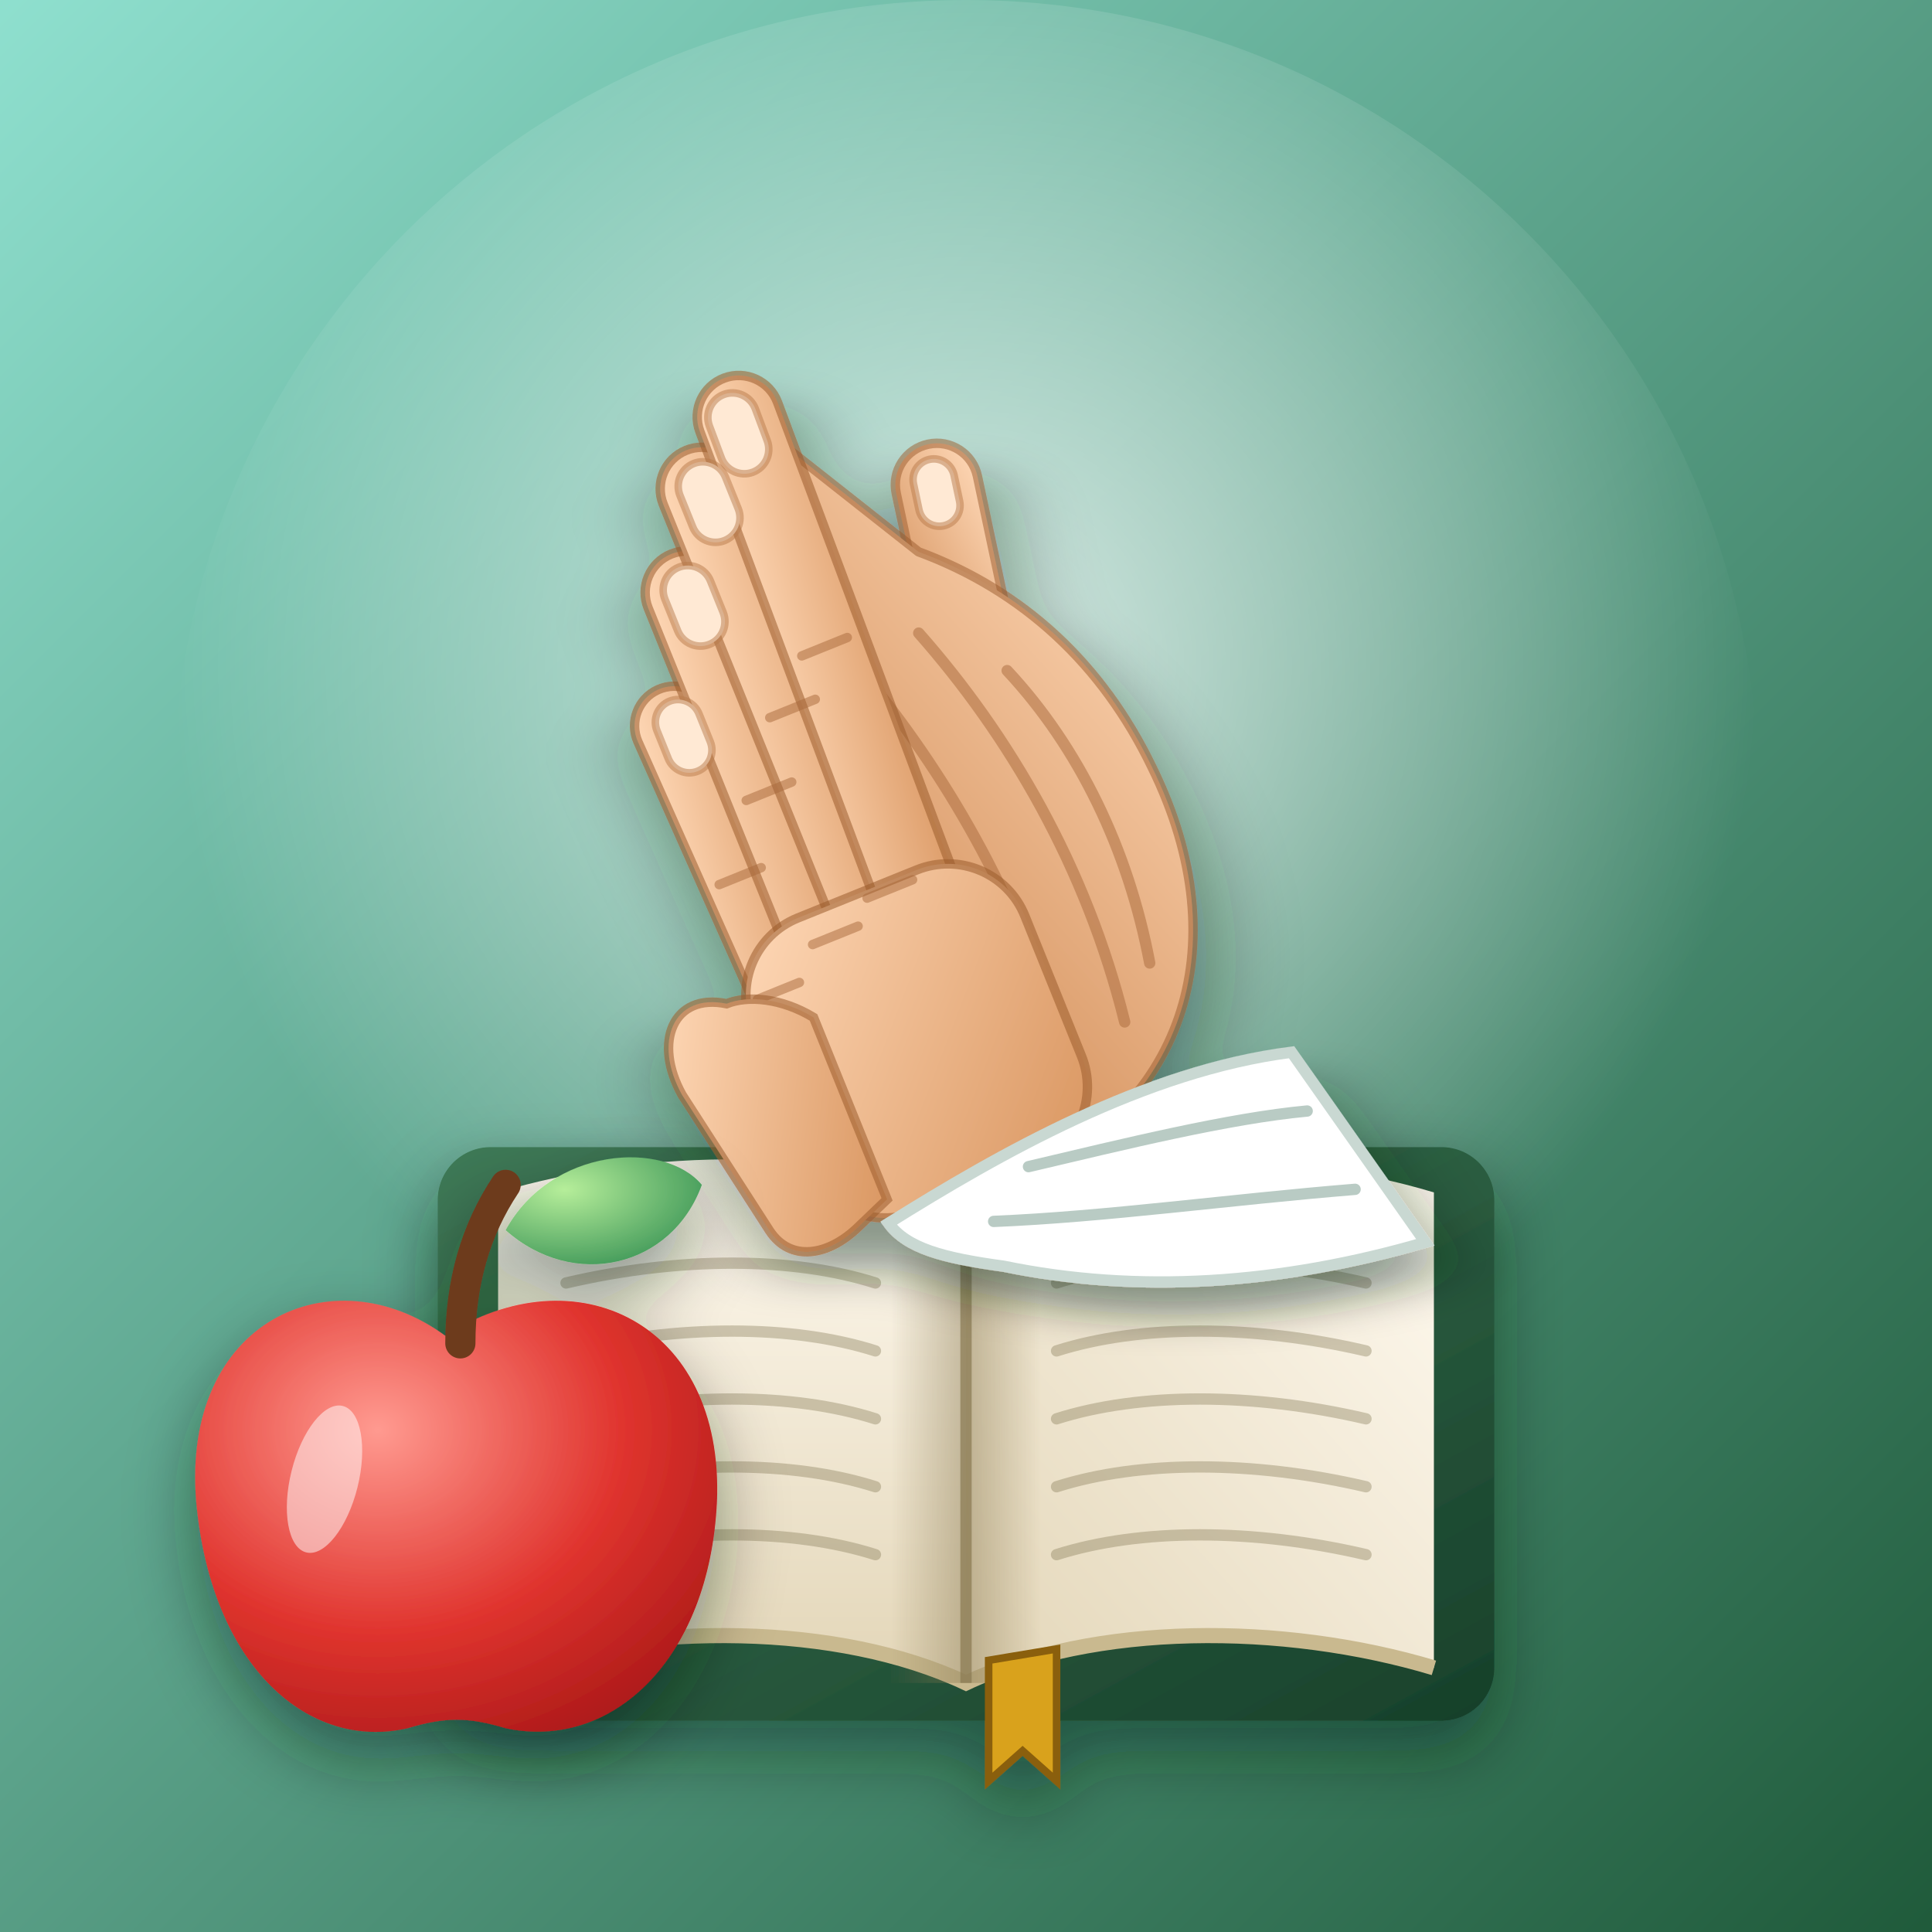
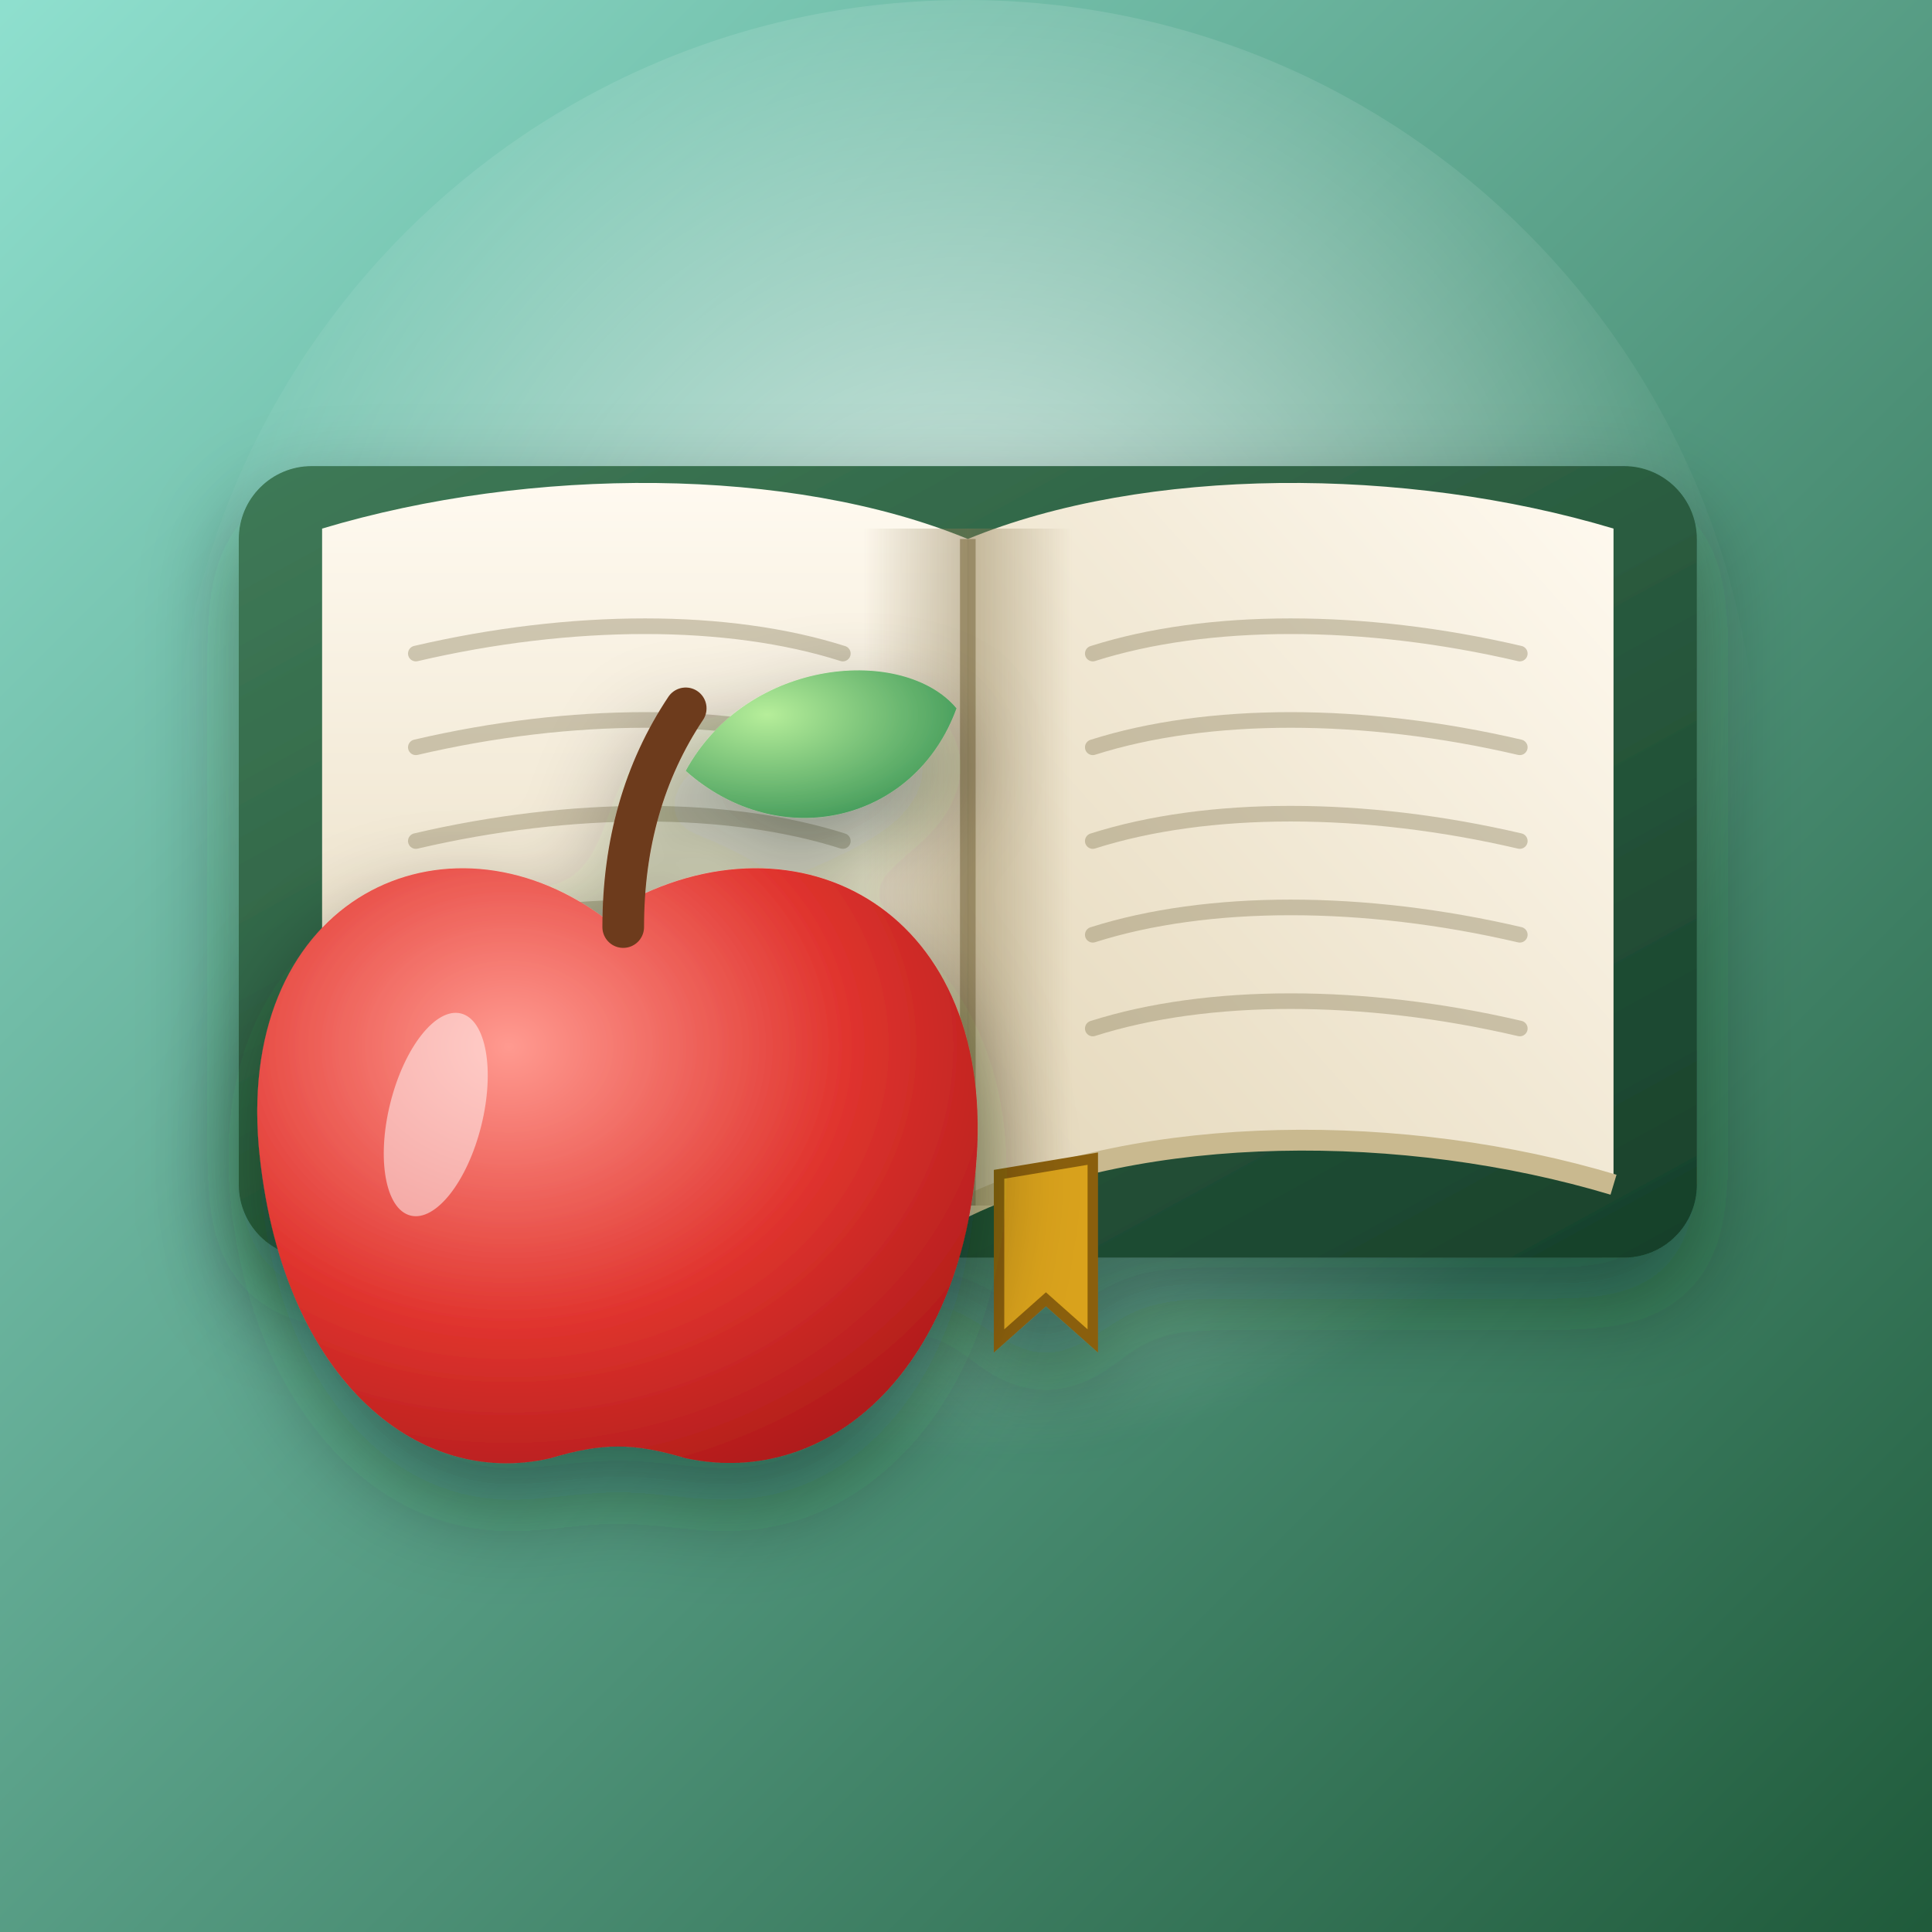
<svg xmlns="http://www.w3.org/2000/svg" viewBox="0 0 512 512" width="512" height="512">
  <defs>
    <linearGradient id="fundo" x1="0" y1="0" x2="1" y2="1">
      <stop offset="0" stop-color="#8fe0cf" />
      <stop offset="1" stop-color="#1f5a3a" />
    </linearGradient>
    <radialGradient id="brilho" cx=".5" cy=".42" r=".5">
      <stop offset="0" stop-color="#ffffff" stop-opacity=".75" />
      <stop offset="1" stop-color="#ffffff" stop-opacity="0" />
    </radialGradient>
    <linearGradient id="pele" x1="0" y1="0" x2="1" y2="1">
      <stop offset="0" stop-color="#ffd9b8" />
      <stop offset="1" stop-color="#d9955f" />
    </linearGradient>
    <linearGradient id="peleD" x1="1" y1="0" x2="0" y2="1">
      <stop offset="0" stop-color="#ffd9b8" />
      <stop offset="1" stop-color="#d28d57" />
    </linearGradient>
    <linearGradient id="capa" x1="0" y1="0" x2="1" y2="1">
      <stop offset="0" stop-color="#3f7a57" />
      <stop offset="1" stop-color="#17402a" />
    </linearGradient>
    <linearGradient id="lombada" x1="0" y1="0" x2="1" y2="0">
      <stop offset="0" stop-color="#0f2f1e" />
      <stop offset="1" stop-color="#2c6a47" />
    </linearGradient>
    <linearGradient id="paginas" x1="0" y1="0" x2="0" y2="1">
      <stop offset="0" stop-color="#fffaf0" />
      <stop offset="1" stop-color="#e3d6b8" />
    </linearGradient>
    <linearGradient id="paginasD" x1="1" y1="0" x2="0" y2="1">
      <stop offset="0" stop-color="#fffaf0" />
      <stop offset="1" stop-color="#e3d6b8" />
    </linearGradient>
    <linearGradient id="vinco" x1="0" y1="0" x2="1" y2="0">
      <stop offset="0" stop-color="#8a7a52" stop-opacity="0" />
      <stop offset=".5" stop-color="#8a7a52" stop-opacity=".45" />
      <stop offset="1" stop-color="#8a7a52" stop-opacity="0" />
    </linearGradient>
    <linearGradient id="ouro" x1="0" y1="0" x2="1" y2="1">
      <stop offset="0" stop-color="#fff0a8" />
      <stop offset="1" stop-color="#d9a21b" />
    </linearGradient>
    <radialGradient id="maca" cx=".35" cy=".3" r=".85">
      <stop offset="0" stop-color="#ff9a90" />
      <stop offset=".55" stop-color="#e0342e" />
      <stop offset="1" stop-color="#a51616" />
    </radialGradient>
    <radialGradient id="folha" cx=".3" cy=".3" r=".9">
      <stop offset="0" stop-color="#b6ee9a" />
      <stop offset="1" stop-color="#2e8b4f" />
    </radialGradient>
    <filter id="sombra" x="-20%" y="-20%" width="140%" height="150%">
      <feDropShadow dx="0" dy="8" stdDeviation="9" flood-color="#0b2417" flood-opacity=".45" />
    </filter>
  </defs>
  <rect width="512" height="512" fill="url(#fundo)" />
  <circle cx="256" cy="210" r="210" fill="url(#brilho)" />
-   <g filter="url(#sombra)">
-     <path d="M116 318a14 14 0 0 1 14-14h252a14 14 0 0 1 14 14v124a14 14 0 0 1-14 14H130a14 14 0 0 1-14-14z" fill="url(#capa)" />
-     <path d="M256 318C222 304 172 304 132 316V442C172 430 222 430 256 446Z" fill="url(#paginas)" />
-     <path d="M256 318C290 304 340 304 380 316V442C340 430 290 430 256 446Z" fill="url(#paginasD)" />
-     <path d="M132 442C172 430 222 430 256 446C290 430 340 430 380 442" fill="none" stroke="#c9b98f" stroke-width="4" />
-     <rect x="236" y="316" width="40" height="130" fill="url(#vinco)" />
-     <path d="M256 318V446" stroke="#8a7a52" stroke-opacity=".7" stroke-width="3" />
-     <g fill="none" stroke="#7d6f4a" stroke-opacity=".35" stroke-width="3" stroke-linecap="round">
-       <path d="M150 340C180 333 210 333 232 340M150 358C180 351 210 351 232 358M150 376C180 369 210 369 232 376M150 394C180 387 210 387 232 394M150 412C180 405 210 405 232 412" />
-       <path d="M280 340C302 333 332 333 362 340M280 358C302 351 332 351 362 358M280 376C302 369 332 369 362 376M280 394C302 387 332 387 362 394M280 412C302 405 332 405 362 412" />
+   <g transform="translate(256 256) scale(1.2) translate(-256 -368)">
+     <g transform="translate(-38 -92) scale(1.15) translate(0 0)">
+       <g filter="url(#sombra)">
+         <path d="M116 318a14 14 0 0 1 14-14h252a14 14 0 0 1 14 14v124a14 14 0 0 1-14 14H130a14 14 0 0 1-14-14z" fill="url(#capa)" />
+         <path d="M256 318C222 304 172 304 132 316V442C172 430 222 430 256 446Z" fill="url(#paginas)" />
+         <path d="M256 318C290 304 340 304 380 316V442C340 430 290 430 256 446Z" fill="url(#paginasD)" />
+         <path d="M132 442C172 430 222 430 256 446C290 430 340 430 380 442" fill="none" stroke="#c9b98f" stroke-width="4" />
+         <rect x="236" y="316" width="40" height="130" fill="url(#vinco)" />
+         <path d="M256 318V446" stroke="#8a7a52" stroke-opacity=".7" stroke-width="3" />
+         <g fill="none" stroke="#7d6f4a" stroke-opacity=".35" stroke-width="3" stroke-linecap="round">
+           <path d="M150 340C180 333 210 333 232 340M150 358C180 351 210 351 232 358M150 376C180 369 210 369 232 376M150 394C180 387 210 387 232 394M150 412C180 405 210 405 232 412" />
+           <path d="M280 340C302 333 332 333 362 340M280 358C302 351 332 351 362 358M280 376C302 369 332 369 362 376M280 394C302 387 332 387 362 394M280 412C302 405 332 405 362 412" />
+         </g>
+         <path d="M262 440v32l9-8 9 8v-35z" fill="#d9a21b" stroke="#8a5f0b" stroke-width="2" />
+       </g>
    </g>
-     <path d="M262 440v32l9-8 9 8v-35z" fill="#d9a21b" stroke="#8a5f0b" stroke-width="2" />
-   </g>
-   <g filter="url(#sombra)" transform="translate(8 -26) rotate(-22 256 330)">
-     <rect x="292" y="150" width="22" height="70" rx="11" transform="rotate(10 303 185)" fill="url(#peleD)" stroke="#9a5b2d" stroke-opacity=".5" stroke-width="2.5" />
-     <rect x="297" y="154" width="11" height="18" rx="5.5" transform="rotate(10 303 185)" fill="#ffe9d4" stroke="#b97a4a" stroke-opacity=".5" stroke-width="2" />
-     <path d="M258 340C304 340 336 306 332 252C330 222 318 196 296 176L264 120L252 200Z" fill="url(#peleD)" stroke="#9a5b2d" stroke-opacity=".5" stroke-width="2.5" stroke-linejoin="round" />
-     <g fill="none" stroke="#a8683a" stroke-opacity=".5" stroke-width="3" stroke-linecap="round">
-       <path d="M288 196C300 230 306 270 300 312" />
-       <path d="M272 206C282 240 286 276 282 316" />
-       <path d="M306 214C316 240 318 270 312 300" />
+     <g transform="translate(40 -50) scale(1.15)">
+       <g filter="url(#sombra)">
+         <path d="M118 354c-30-22-70-4-66 44 4 44 30 66 56 60 10-3 16-3 26 0 28 6 54-18 56-60 2-48-38-66-72-44z" fill="url(#maca)" />
+         <path d="M122 356c0-16 4-30 12-42" fill="none" stroke="#6d3a1d" stroke-width="8" stroke-linecap="round" />
+         <path d="M134 326c12-22 42-24 52-12-8 22-34 28-52 12z" fill="url(#folha)" />
+         <ellipse cx="86" cy="392" rx="9" ry="20" fill="#ffffff" fill-opacity=".5" transform="rotate(14 86 392)" />
+       </g>
    </g>
-     <g fill="url(#pele)" stroke="#9a5b2d" stroke-opacity=".55" stroke-width="2.5">
-       <rect x="210" y="184" width="21" height="128" rx="10.5" transform="rotate(-2 220 246)" />
-       <rect x="224" y="152" width="22" height="160" rx="11" />
-       <rect x="238" y="128" width="22" height="184" rx="11" />
-       <rect x="252" y="114" width="22" height="196" rx="11" transform="rotate(1.5 263 210)" />
-       <rect x="208" y="254" width="78" height="84" rx="22" />
-     </g>
-     <g fill="#ffe9d4" stroke="#b97a4a" stroke-opacity=".5" stroke-width="2">
-       <rect x="214" y="188" width="12" height="20" rx="6" />
-       <rect x="229" y="156" width="13" height="22" rx="6.5" />
-       <rect x="243" y="132" width="13" height="22" rx="6.5" />
-       <rect x="257" y="118" width="13" height="22" rx="6.5" transform="rotate(1.5 263 129)" />
-     </g>
-     <g fill="none" stroke="#a8683a" stroke-opacity=".5" stroke-width="2.5" stroke-linecap="round">
-       <path d="M214 238h12M229 220h13M243 202h13M257 190h13" />
-       <path d="M212 270h12M231 262h13M249 256h13" />
-     </g>
-     <path d="M204 268c-12-8-22 2-20 18l8 42c2 10 12 12 22 8l10-4v-52c-6-8-14-12-20-12z" fill="url(#pele)" stroke="#9a5b2d" stroke-opacity=".55" stroke-width="2.5" />
-     <path d="M222 338C256 332 300 326 338 336L352 396C312 392 276 380 246 360C232 352 224 346 222 338Z" fill="#ffffff" stroke="#c9d8d2" stroke-width="3" />
-     <path d="M248 348C276 358 308 366 340 376M262 338C288 342 316 346 336 352" fill="none" stroke="#b9cbc4" stroke-width="3" stroke-linecap="round" />
-   </g>
-   <g filter="url(#sombra)">
-     <path d="M118 354c-30-22-70-4-66 44 4 44 30 66 56 60 10-3 16-3 26 0 28 6 54-18 56-60 2-48-38-66-72-44z" fill="url(#maca)" />
-     <path d="M122 356c0-16 4-30 12-42" fill="none" stroke="#6d3a1d" stroke-width="8" stroke-linecap="round" />
-     <path d="M134 326c12-22 42-24 52-12-8 22-34 28-52 12z" fill="url(#folha)" />
-     <ellipse cx="86" cy="392" rx="9" ry="20" fill="#ffffff" fill-opacity=".5" transform="rotate(14 86 392)" />
  </g>
</svg>
